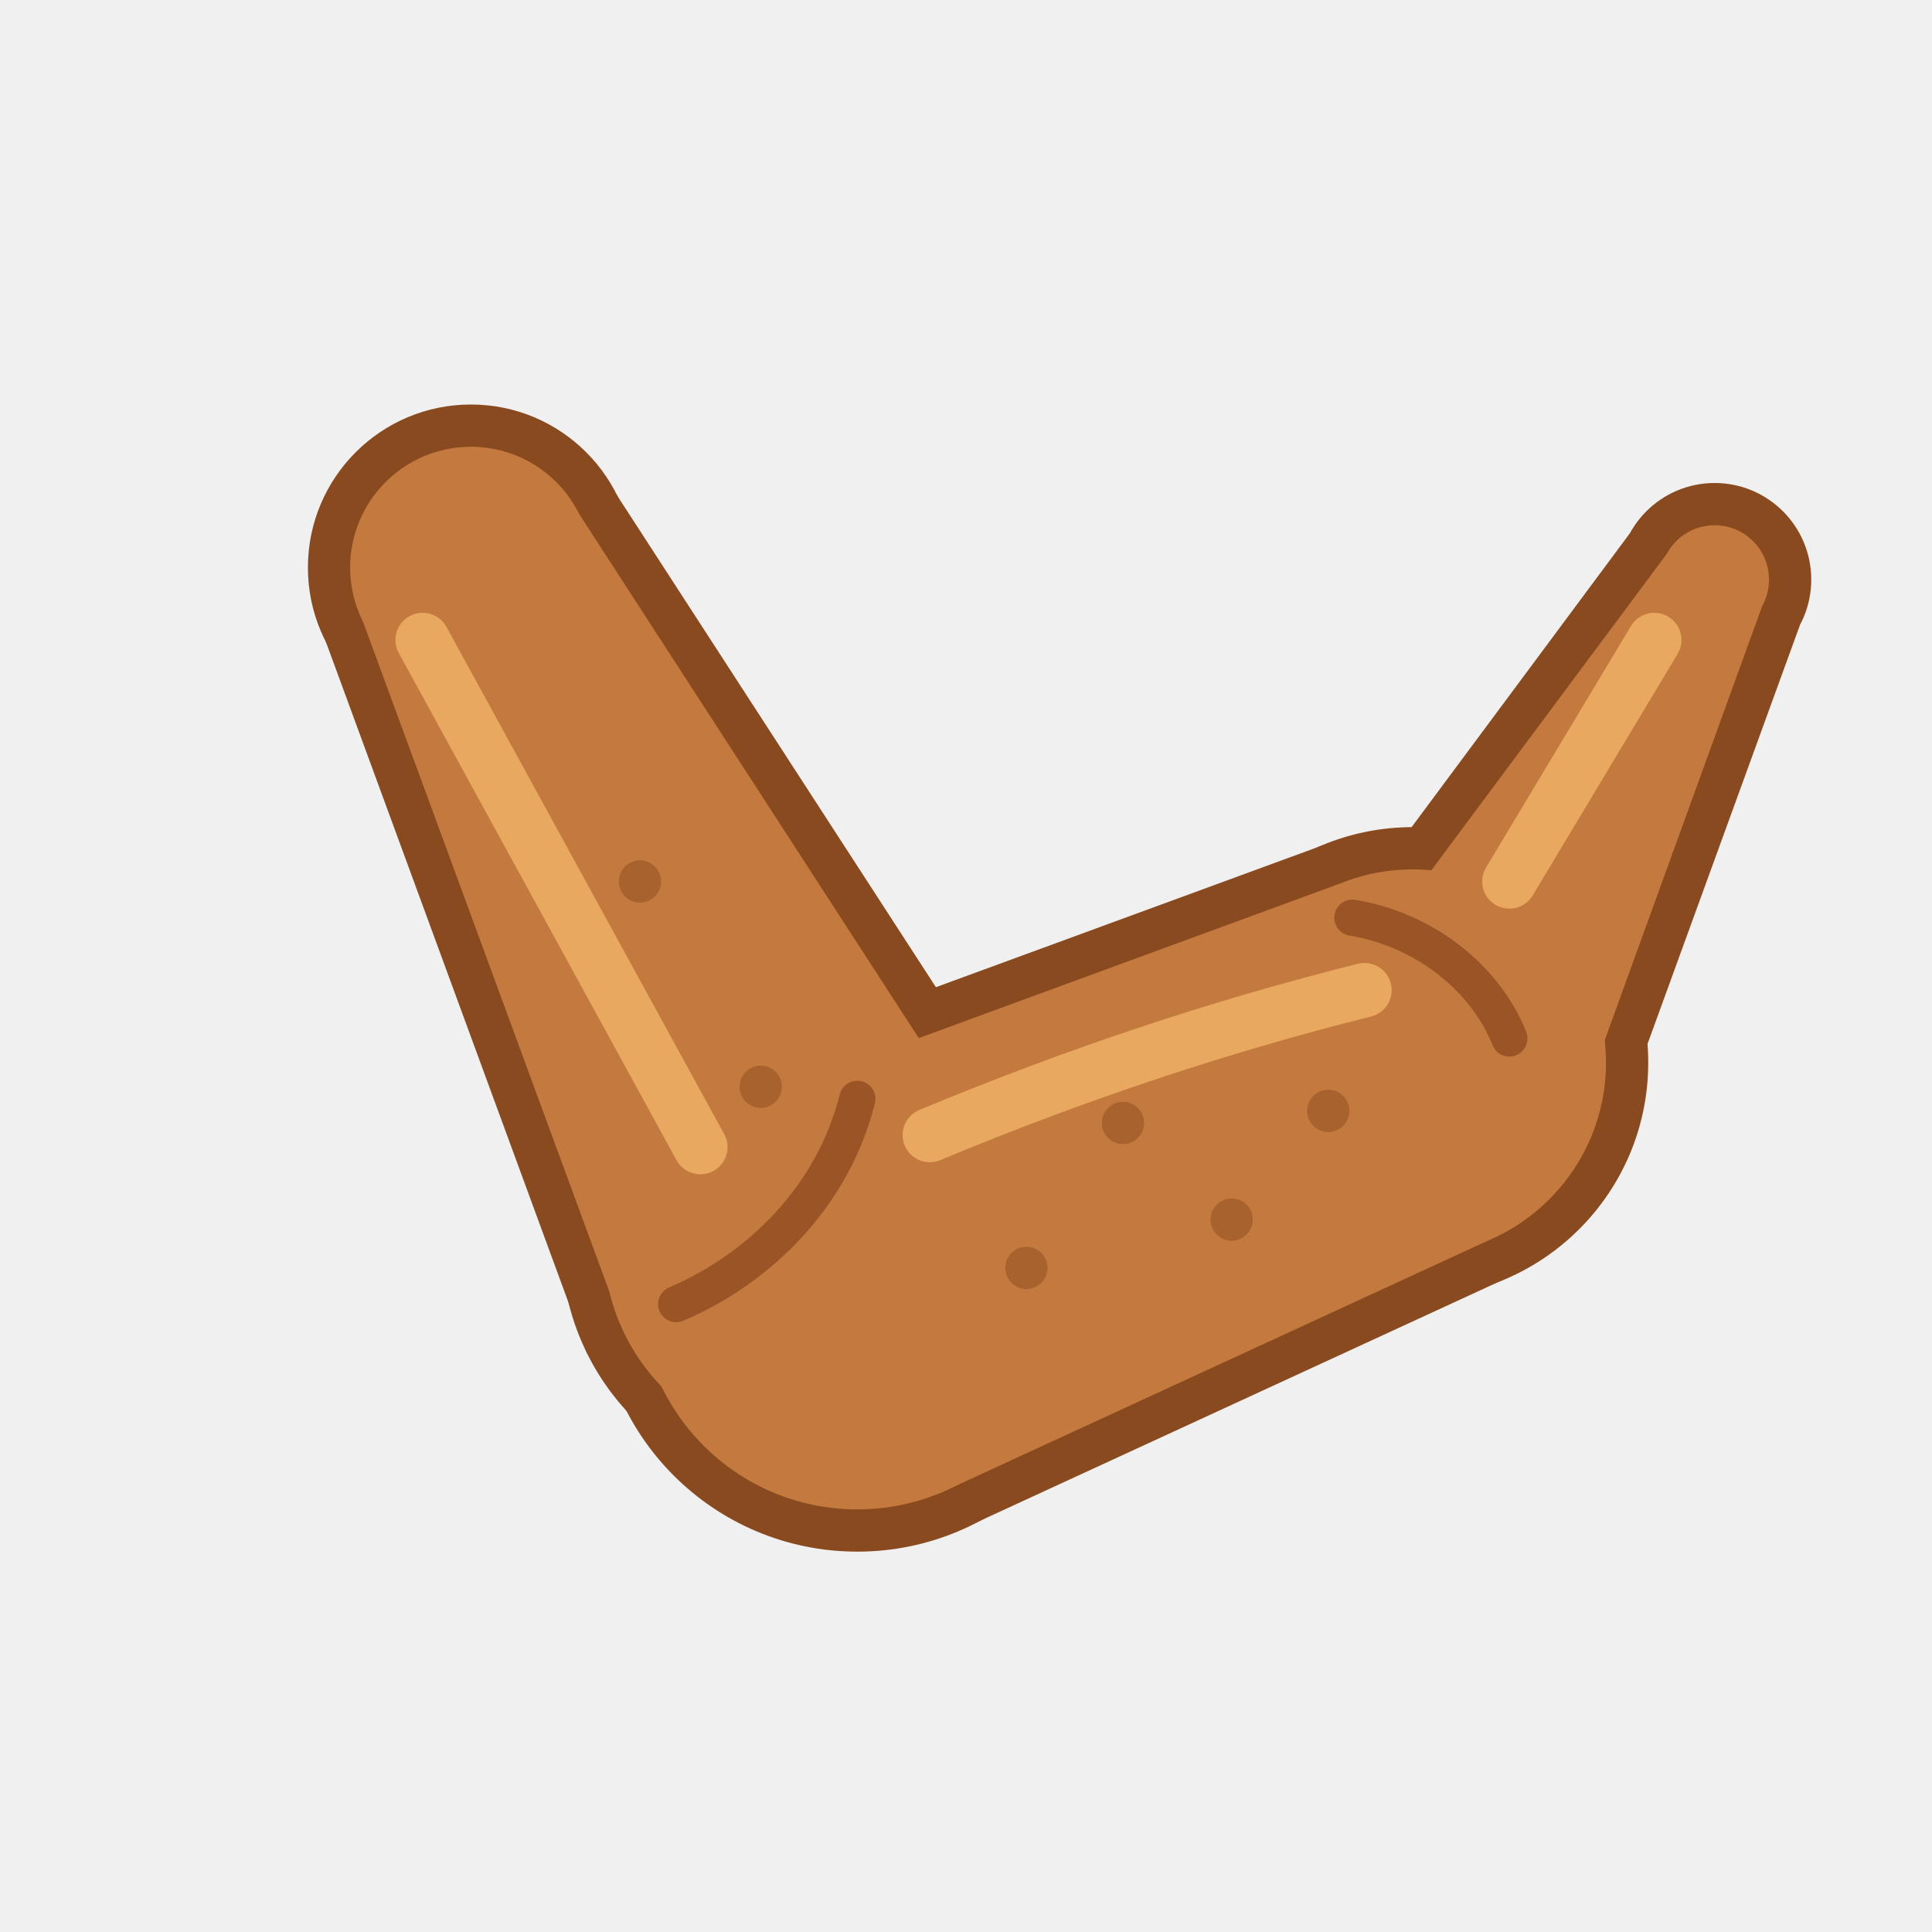
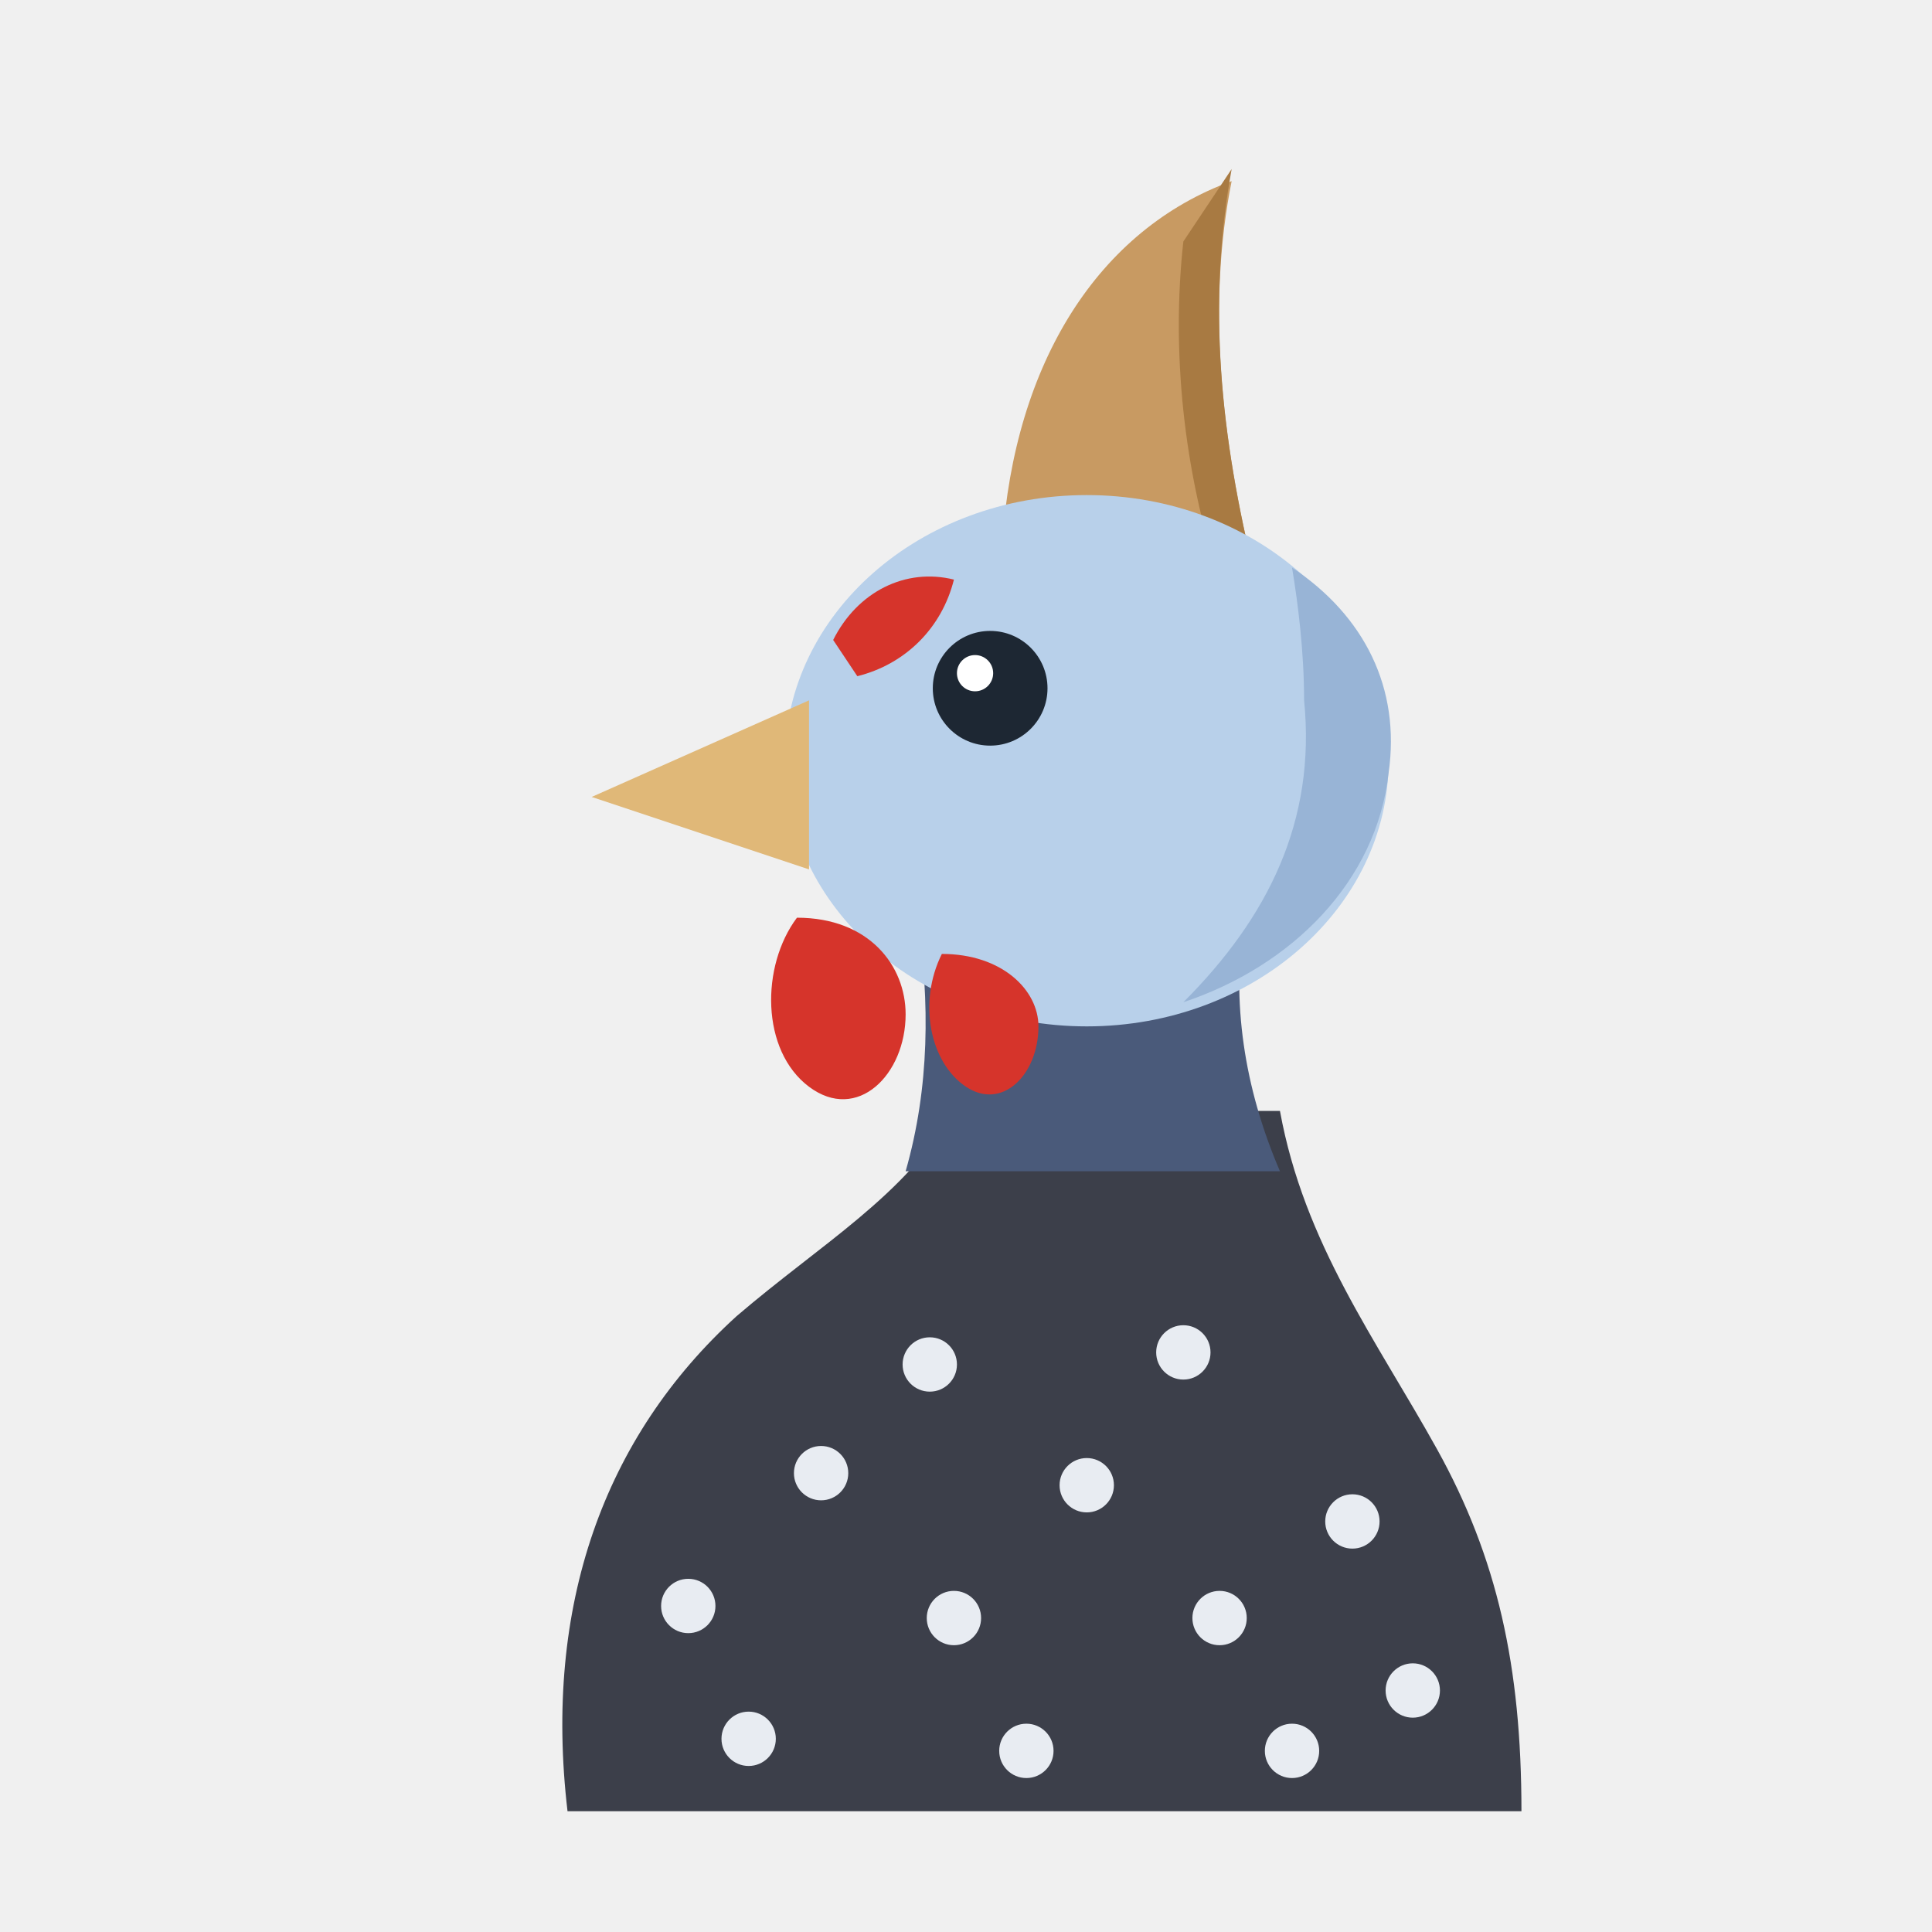
<svg xmlns="http://www.w3.org/2000/svg" viewBox="0 0 32 32">
-   <g fill="#8a4a20">
-     <circle cx="24.2" cy="17.4" r="2.9" />
-     <circle cx="28.4" cy="9.6" r="1.6" />
-     <path d="M26.75 18.77 L29.81 10.36 L26.99 8.84 L21.65 16.03z" />
-   </g>
-   <g fill="#8a4a20">
-     <circle cx="7.8" cy="9.4" r="2.7" />
-     <circle cx="13.4" cy="20.6" r="4.1" />
-     <path d="M5.39 10.61 L9.73 22.43 L17.07 18.77 L10.21 8.19z" />
-   </g>
-   <g fill="#8a4a20">
-     <circle cx="14.2" cy="21.4" r="4.3" />
-     <circle cx="23.4" cy="17.6" r="3.9" />
-     <path d="M15.84 25.37 L24.89 21.2 L21.91 14 L12.56 17.43z" />
-   </g>
-   <g fill="#c47a3e">
-     <circle cx="24.2" cy="17.4" r="2.2" />
-     <circle cx="28.4" cy="9.6" r="0.9" />
-     <path d="M26.14 18.44 L29.19 10.03 L27.61 9.17 L22.26 16.36z" />
-   </g>
-   <g fill="#c47a3e">
-     <circle cx="7.8" cy="9.4" r="2" />
-     <circle cx="13.4" cy="20.6" r="3.4" />
-     <path d="M6.01 10.29 L10.36 22.12 L16.44 19.08 L9.59 8.51z" />
-   </g>
-   <g fill="#c47a3e">
-     <circle cx="14.2" cy="21.4" r="3.6" />
-     <circle cx="23.4" cy="17.6" r="3.2" />
-     <path d="M15.57 24.73 L24.62 20.56 L22.18 14.64 L12.83 18.07z" />
-   </g>
-   <path fill="none" stroke="#9a5426" stroke-linecap="round" stroke-width=".6" d="M11.2 21.6c1.4-.6 2.6-1.8 3-3.4M22.4 15.2c1.2.2 2.2 1 2.6 2" />
-   <path fill="none" stroke="#e8a860" stroke-linecap="round" stroke-width=".9" d="M7 10.6l4.6 8.4M15.4 18.8c2.4-1 4.8-1.8 7.2-2.4M25 14.6l2.4-4" />
-   <circle cx="10.6" cy="14.6" r=".35" fill="#a8622e" />
-   <circle cx="12.6" cy="18" r=".35" fill="#a8622e" />
-   <circle cx="17" cy="21" r=".35" fill="#a8622e" />
-   <circle cx="20.4" cy="20.2" r=".35" fill="#a8622e" />
-   <circle cx="18.6" cy="18.6" r=".35" fill="#a8622e" />
-   <circle cx="22" cy="18.4" r=".35" fill="#a8622e" />
+   <path fill="#3c3f4a" d="M9.4 30c-.4-3.4.6-6.2 2.8-8.2c1.4-1.2 2.8-2 3.6-3.4h5.4c.4 2.2 1.6 3.8 2.6 5.6c1 1.8 1.4 3.6 1.4 6z" />
+   <circle cx="11.4" cy="26.6" r=".45" fill="#e8ecf2" />
+   <circle cx="13.6" cy="24.4" r=".45" fill="#e8ecf2" />
+   <circle cx="15.8" cy="26.8" r=".45" fill="#e8ecf2" />
+   <circle cx="18" cy="24.6" r=".45" fill="#e8ecf2" />
+   <circle cx="20.2" cy="26.8" r=".45" fill="#e8ecf2" />
+   <circle cx="22.4" cy="25.2" r=".45" fill="#e8ecf2" />
+   <circle cx="12.4" cy="28.8" r=".45" fill="#e8ecf2" />
+   <circle cx="17" cy="29" r=".45" fill="#e8ecf2" />
+   <circle cx="21.4" cy="29" r=".45" fill="#e8ecf2" />
+   <circle cx="15.4" cy="22.6" r=".45" fill="#e8ecf2" />
+   <circle cx="19.6" cy="22.4" r=".45" fill="#e8ecf2" />
+   <circle cx="23.4" cy="28" r=".45" fill="#e8ecf2" />
+   <path fill="#4a5a7a" d="M15 19.4c.4-1.4.4-2.8.2-4.2h5.4c-.2 1.4 0 2.8.6 4.2z" />
+   <path fill="#c89a62" d="M16.6 9C16.8 6 18.2 3.8 20.4 3C20 5 20.2 7.2 20.8 9.6Z" />
+   <path fill="#a87a42" d="M19.6 4c-.2 1.8 0 3.8.6 5.6h.6c-.6-2.4-.8-4.6-.4-6.8z" />
+   <ellipse cx="18" cy="12.6" rx="5" ry="4.4" fill="#b8d0ea" />
+   <path fill="#98b4d6" d="M21.4 9.4c1.2.8 1.8 2 1.6 3.4c-.2 1.8-1.6 3.2-3.4 3.8c1.4-1.4 2.2-3 2-5c0-.8-.1-1.6-.2-2.2z" />
+   <path fill="#e0b878" d="M13.4 11.6L9.8 13.2L13.4 14.4z" />
+   <path fill="#d6342b" d="M13.2 15.2c-.6.8-.6 2.2.2 2.8c.8.6 1.6-.2 1.6-1.2c0-.8-.6-1.6-1.8-1.6zM15.6 15.8c-.4.8-.2 1.8.4 2.2c.6.4 1.2-.2 1.2-1c0-.6-.6-1.2-1.6-1.2z" />
+   <path fill="#d6342b" d="M13.8 10.6c.4-.8 1.2-1.2 2-1c-.2.8-.8 1.4-1.6 1.6z" />
+   <circle cx="16.4" cy="11.4" r=".95" fill="#1d2733" />
+   <circle cx="16.15" cy="11.15" r=".3" fill="#ffffff" />
</svg>
